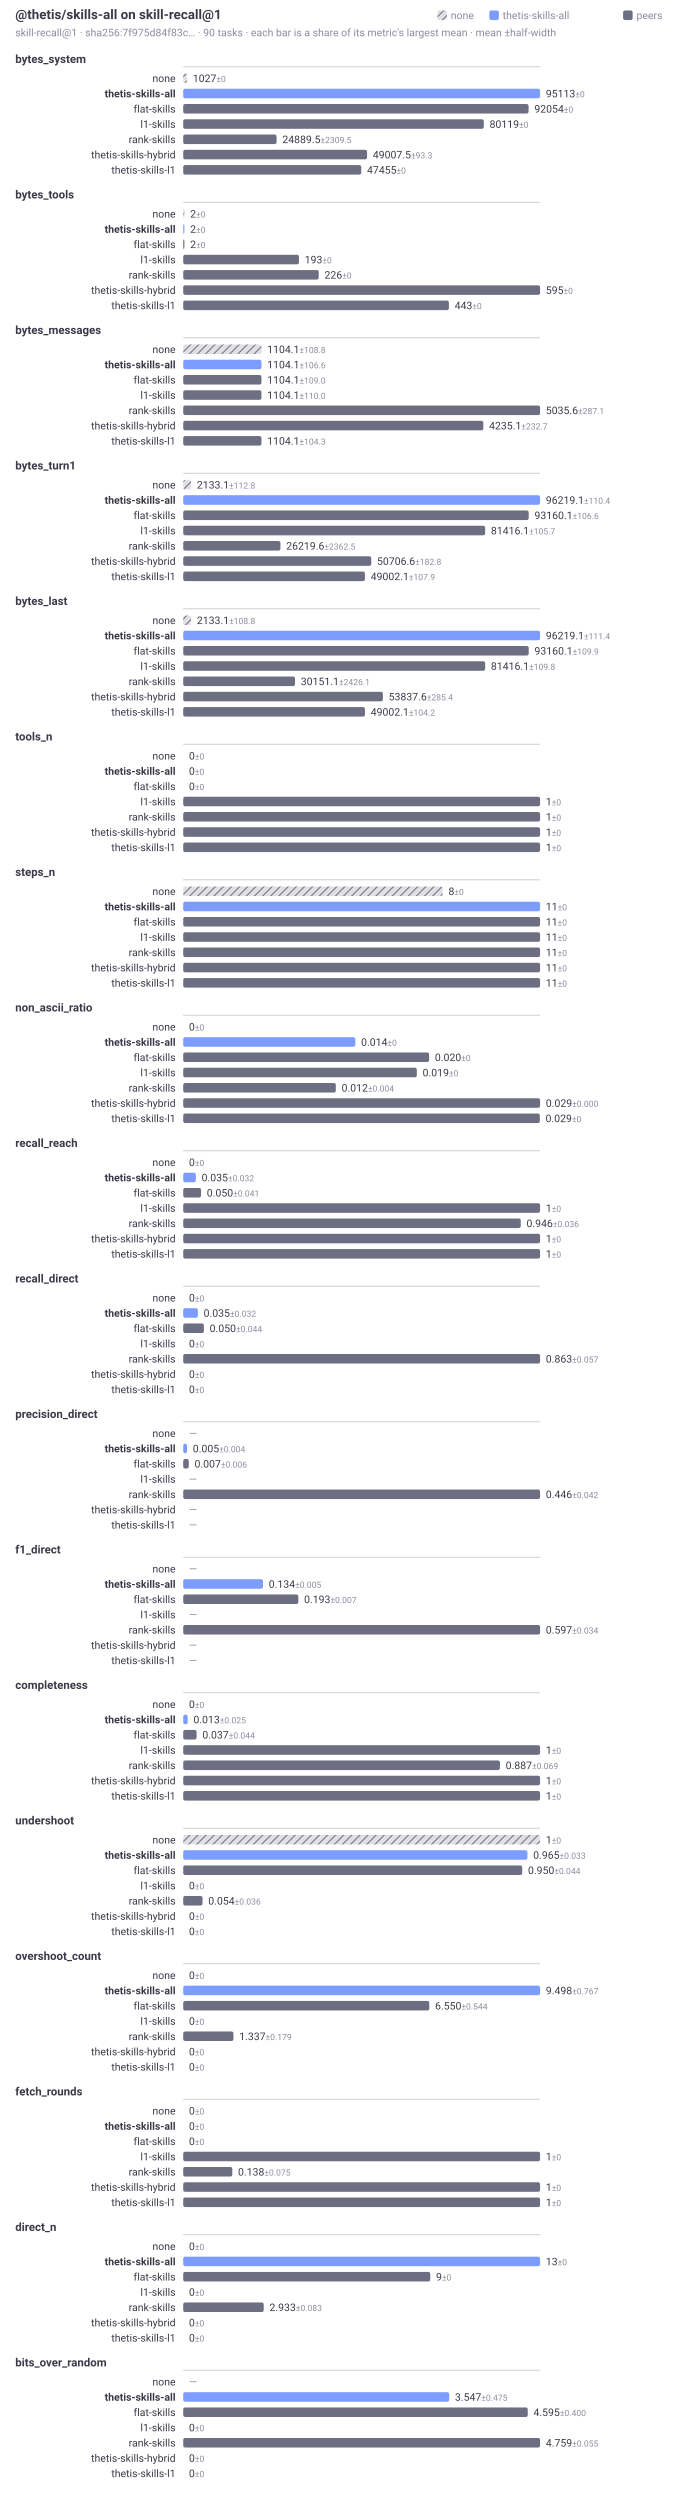
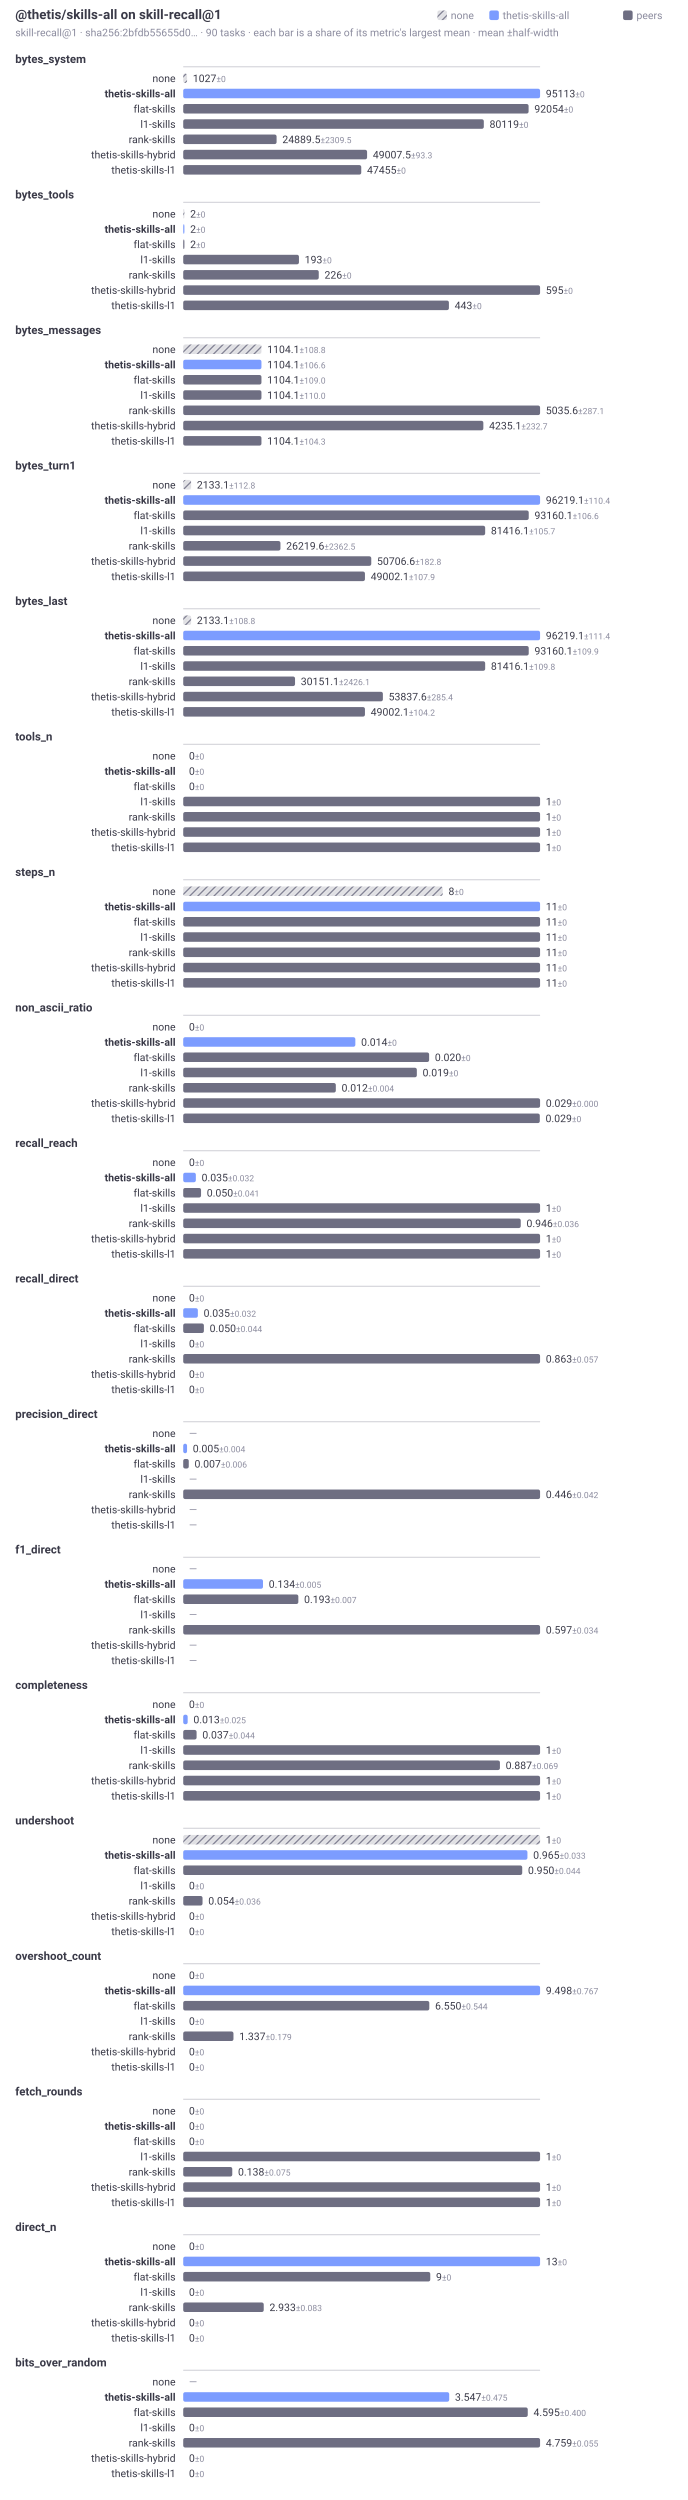
<svg xmlns="http://www.w3.org/2000/svg" width="720" height="2620" viewBox="0 0 720 2620" role="img" aria-labelledby="t d" font-family="system-ui, -apple-system, Segoe UI, Roboto, sans-serif">
  <style>.t{fill:#3a3a48}.f{fill:#8b8b9e}@media (prefers-color-scheme:dark){.t{fill:#d2d2dc}.f{fill:#9a9aae}}</style>
  <defs>
    <pattern id="hatch" width="6" height="6" patternUnits="userSpaceOnUse" patternTransform="rotate(45)">
      <rect width="6" height="6" fill="#6e6e82" fill-opacity="0.22" />
      <line x1="0" y1="0" x2="0" y2="6" stroke="#6e6e82" stroke-width="2" />
    </pattern>
  </defs>
  <text class="t" x="16" y="20" font-size="14" font-weight="600">@thetis/skills-all on skill-recall@1</text>
-   <text class="f" x="16" y="38" font-size="11">skill-recall@1 · sha256:7f975d84f83c… · 90 tasks · each bar is a share of its metric's largest mean · mean ±half-width</text>
+   <text class="f" x="16" y="38" font-size="11">skill-recall@1 · sha256:2bfdb55655d0… · 90 tasks · each bar is a share of its metric's largest mean · mean ±half-width</text>
  <rect x="653" y="11" width="10" height="10" rx="2" fill="#6e6e82" />
  <text class="f" x="667" y="20" font-size="11">peers</text>
  <rect x="512.8" y="11" width="10" height="10" rx="2" fill="#7c9cff" />
  <text class="f" x="526.8" y="20" font-size="11">thetis-skills-all</text>
  <rect x="458.4" y="11" width="10" height="10" rx="2" fill="url(#hatch)" />
  <text class="f" x="472.4" y="20" font-size="11">none</text>
  <text class="t" x="16" y="66" font-size="12" font-weight="600">bytes_system</text>
  <line x1="192" y1="70" x2="566" y2="70" stroke="#6e6e82" stroke-opacity="0.35" stroke-width="1" />
  <text class="t" x="184" y="86" font-size="11" text-anchor="end">none</text>
  <rect x="192" y="77" width="4.04" height="10" rx="2" fill="url(#hatch)" />
  <text class="t" x="202.04" y="86" font-size="11">1027<tspan class="f" font-size="9"> ±0</tspan>
  </text>
  <text class="t" x="184" y="102" font-size="11" text-anchor="end" font-weight="600">thetis-skills-all</text>
  <rect x="192" y="93" width="374" height="10" rx="2" fill="#7c9cff" />
  <text class="t" x="572" y="102" font-size="11">95113<tspan class="f" font-size="9"> ±0</tspan>
  </text>
  <text class="t" x="184" y="118" font-size="11" text-anchor="end">flat-skills</text>
  <rect x="192" y="109" width="361.97" height="10" rx="2" fill="#6e6e82" />
  <text class="t" x="559.97" y="118" font-size="11">92054<tspan class="f" font-size="9"> ±0</tspan>
  </text>
  <text class="t" x="184" y="134" font-size="11" text-anchor="end">l1-skills</text>
  <rect x="192" y="125" width="315.04" height="10" rx="2" fill="#6e6e82" />
  <text class="t" x="513.04" y="134" font-size="11">80119<tspan class="f" font-size="9"> ±0</tspan>
  </text>
  <text class="t" x="184" y="150" font-size="11" text-anchor="end">rank-skills</text>
  <rect x="192" y="141" width="97.87" height="10" rx="2" fill="#6e6e82" />
  <text class="t" x="295.87" y="150" font-size="11">24889.5<tspan class="f" font-size="9"> ±2309.5</tspan>
  </text>
  <text class="t" x="184" y="166" font-size="11" text-anchor="end">thetis-skills-hybrid</text>
  <rect x="192" y="157" width="192.71" height="10" rx="2" fill="#6e6e82" />
  <text class="t" x="390.71" y="166" font-size="11">49007.5<tspan class="f" font-size="9"> ±93.3</tspan>
  </text>
  <text class="t" x="184" y="182" font-size="11" text-anchor="end">thetis-skills-l1</text>
  <rect x="192" y="173" width="186.6" height="10" rx="2" fill="#6e6e82" />
  <text class="t" x="384.6" y="182" font-size="11">47455<tspan class="f" font-size="9"> ±0</tspan>
  </text>
  <text class="t" x="16" y="208" font-size="12" font-weight="600">bytes_tools</text>
  <line x1="192" y1="212" x2="566" y2="212" stroke="#6e6e82" stroke-opacity="0.35" stroke-width="1" />
  <text class="t" x="184" y="228" font-size="11" text-anchor="end">none</text>
  <rect x="192" y="219" width="1.26" height="10" rx="2" fill="url(#hatch)" />
  <text class="t" x="199.26" y="228" font-size="11">2<tspan class="f" font-size="9"> ±0</tspan>
  </text>
  <text class="t" x="184" y="244" font-size="11" text-anchor="end" font-weight="600">thetis-skills-all</text>
  <rect x="192" y="235" width="1.26" height="10" rx="2" fill="#7c9cff" />
  <text class="t" x="199.26" y="244" font-size="11">2<tspan class="f" font-size="9"> ±0</tspan>
  </text>
  <text class="t" x="184" y="260" font-size="11" text-anchor="end">flat-skills</text>
  <rect x="192" y="251" width="1.26" height="10" rx="2" fill="#6e6e82" />
  <text class="t" x="199.26" y="260" font-size="11">2<tspan class="f" font-size="9"> ±0</tspan>
  </text>
  <text class="t" x="184" y="276" font-size="11" text-anchor="end">l1-skills</text>
  <rect x="192" y="267" width="121.31" height="10" rx="2" fill="#6e6e82" />
  <text class="t" x="319.31" y="276" font-size="11">193<tspan class="f" font-size="9"> ±0</tspan>
  </text>
  <text class="t" x="184" y="292" font-size="11" text-anchor="end">rank-skills</text>
  <rect x="192" y="283" width="142.06" height="10" rx="2" fill="#6e6e82" />
  <text class="t" x="340.06" y="292" font-size="11">226<tspan class="f" font-size="9"> ±0</tspan>
  </text>
  <text class="t" x="184" y="308" font-size="11" text-anchor="end">thetis-skills-hybrid</text>
  <rect x="192" y="299" width="374" height="10" rx="2" fill="#6e6e82" />
  <text class="t" x="572" y="308" font-size="11">595<tspan class="f" font-size="9"> ±0</tspan>
  </text>
  <text class="t" x="184" y="324" font-size="11" text-anchor="end">thetis-skills-l1</text>
  <rect x="192" y="315" width="278.46" height="10" rx="2" fill="#6e6e82" />
  <text class="t" x="476.46" y="324" font-size="11">443<tspan class="f" font-size="9"> ±0</tspan>
  </text>
  <text class="t" x="16" y="350" font-size="12" font-weight="600">bytes_messages</text>
  <line x1="192" y1="354" x2="566" y2="354" stroke="#6e6e82" stroke-opacity="0.35" stroke-width="1" />
  <text class="t" x="184" y="370" font-size="11" text-anchor="end">none</text>
  <rect x="192" y="361" width="82" height="10" rx="2" fill="url(#hatch)" />
  <text class="t" x="280" y="370" font-size="11">1104.1<tspan class="f" font-size="9"> ±108.8</tspan>
  </text>
  <text class="t" x="184" y="386" font-size="11" text-anchor="end" font-weight="600">thetis-skills-all</text>
  <rect x="192" y="377" width="82" height="10" rx="2" fill="#7c9cff" />
  <text class="t" x="280" y="386" font-size="11">1104.1<tspan class="f" font-size="9"> ±106.6</tspan>
  </text>
  <text class="t" x="184" y="402" font-size="11" text-anchor="end">flat-skills</text>
  <rect x="192" y="393" width="82" height="10" rx="2" fill="#6e6e82" />
  <text class="t" x="280" y="402" font-size="11">1104.1<tspan class="f" font-size="9"> ±109.0</tspan>
  </text>
  <text class="t" x="184" y="418" font-size="11" text-anchor="end">l1-skills</text>
  <rect x="192" y="409" width="82" height="10" rx="2" fill="#6e6e82" />
  <text class="t" x="280" y="418" font-size="11">1104.1<tspan class="f" font-size="9"> ±110.0</tspan>
  </text>
  <text class="t" x="184" y="434" font-size="11" text-anchor="end">rank-skills</text>
  <rect x="192" y="425" width="374" height="10" rx="2" fill="#6e6e82" />
  <text class="t" x="572" y="434" font-size="11">5035.6<tspan class="f" font-size="9"> ±287.1</tspan>
  </text>
  <text class="t" x="184" y="450" font-size="11" text-anchor="end">thetis-skills-hybrid</text>
  <rect x="192" y="441" width="314.55" height="10" rx="2" fill="#6e6e82" />
  <text class="t" x="512.55" y="450" font-size="11">4235.1<tspan class="f" font-size="9"> ±232.7</tspan>
  </text>
  <text class="t" x="184" y="466" font-size="11" text-anchor="end">thetis-skills-l1</text>
  <rect x="192" y="457" width="82" height="10" rx="2" fill="#6e6e82" />
  <text class="t" x="280" y="466" font-size="11">1104.1<tspan class="f" font-size="9"> ±104.3</tspan>
  </text>
  <text class="t" x="16" y="492" font-size="12" font-weight="600">bytes_turn1</text>
  <line x1="192" y1="496" x2="566" y2="496" stroke="#6e6e82" stroke-opacity="0.35" stroke-width="1" />
  <text class="t" x="184" y="512" font-size="11" text-anchor="end">none</text>
  <rect x="192" y="503" width="8.29" height="10" rx="2" fill="url(#hatch)" />
  <text class="t" x="206.29" y="512" font-size="11">2133.1<tspan class="f" font-size="9"> ±112.8</tspan>
  </text>
  <text class="t" x="184" y="528" font-size="11" text-anchor="end" font-weight="600">thetis-skills-all</text>
  <rect x="192" y="519" width="374" height="10" rx="2" fill="#7c9cff" />
  <text class="t" x="572" y="528" font-size="11">96219.1<tspan class="f" font-size="9"> ±110.4</tspan>
  </text>
  <text class="t" x="184" y="544" font-size="11" text-anchor="end">flat-skills</text>
  <rect x="192" y="535" width="362.11" height="10" rx="2" fill="#6e6e82" />
  <text class="t" x="560.11" y="544" font-size="11">93160.1<tspan class="f" font-size="9"> ±106.6</tspan>
  </text>
  <text class="t" x="184" y="560" font-size="11" text-anchor="end">l1-skills</text>
  <rect x="192" y="551" width="316.46" height="10" rx="2" fill="#6e6e82" />
  <text class="t" x="514.46" y="560" font-size="11">81416.1<tspan class="f" font-size="9"> ±105.7</tspan>
  </text>
  <text class="t" x="184" y="576" font-size="11" text-anchor="end">rank-skills</text>
  <rect x="192" y="567" width="101.91" height="10" rx="2" fill="#6e6e82" />
  <text class="t" x="299.91" y="576" font-size="11">26219.6<tspan class="f" font-size="9"> ±2362.5</tspan>
  </text>
  <text class="t" x="184" y="592" font-size="11" text-anchor="end">thetis-skills-hybrid</text>
  <rect x="192" y="583" width="197.09" height="10" rx="2" fill="#6e6e82" />
  <text class="t" x="395.09" y="592" font-size="11">50706.6<tspan class="f" font-size="9"> ±182.8</tspan>
  </text>
  <text class="t" x="184" y="608" font-size="11" text-anchor="end">thetis-skills-l1</text>
  <rect x="192" y="599" width="190.47" height="10" rx="2" fill="#6e6e82" />
  <text class="t" x="388.47" y="608" font-size="11">49002.1<tspan class="f" font-size="9"> ±107.9</tspan>
  </text>
  <text class="t" x="16" y="634" font-size="12" font-weight="600">bytes_last</text>
  <line x1="192" y1="638" x2="566" y2="638" stroke="#6e6e82" stroke-opacity="0.35" stroke-width="1" />
  <text class="t" x="184" y="654" font-size="11" text-anchor="end">none</text>
  <rect x="192" y="645" width="8.29" height="10" rx="2" fill="url(#hatch)" />
  <text class="t" x="206.29" y="654" font-size="11">2133.1<tspan class="f" font-size="9"> ±108.8</tspan>
  </text>
  <text class="t" x="184" y="670" font-size="11" text-anchor="end" font-weight="600">thetis-skills-all</text>
  <rect x="192" y="661" width="374" height="10" rx="2" fill="#7c9cff" />
  <text class="t" x="572" y="670" font-size="11">96219.1<tspan class="f" font-size="9"> ±111.4</tspan>
  </text>
  <text class="t" x="184" y="686" font-size="11" text-anchor="end">flat-skills</text>
  <rect x="192" y="677" width="362.11" height="10" rx="2" fill="#6e6e82" />
  <text class="t" x="560.11" y="686" font-size="11">93160.1<tspan class="f" font-size="9"> ±109.9</tspan>
  </text>
  <text class="t" x="184" y="702" font-size="11" text-anchor="end">l1-skills</text>
  <rect x="192" y="693" width="316.46" height="10" rx="2" fill="#6e6e82" />
  <text class="t" x="514.46" y="702" font-size="11">81416.1<tspan class="f" font-size="9"> ±109.8</tspan>
  </text>
  <text class="t" x="184" y="718" font-size="11" text-anchor="end">rank-skills</text>
  <rect x="192" y="709" width="117.2" height="10" rx="2" fill="#6e6e82" />
  <text class="t" x="315.2" y="718" font-size="11">30151.1<tspan class="f" font-size="9"> ±2426.1</tspan>
  </text>
  <text class="t" x="184" y="734" font-size="11" text-anchor="end">thetis-skills-hybrid</text>
  <rect x="192" y="725" width="209.26" height="10" rx="2" fill="#6e6e82" />
  <text class="t" x="407.26" y="734" font-size="11">53837.6<tspan class="f" font-size="9"> ±285.4</tspan>
  </text>
  <text class="t" x="184" y="750" font-size="11" text-anchor="end">thetis-skills-l1</text>
  <rect x="192" y="741" width="190.47" height="10" rx="2" fill="#6e6e82" />
  <text class="t" x="388.47" y="750" font-size="11">49002.1<tspan class="f" font-size="9"> ±104.2</tspan>
  </text>
  <text class="t" x="16" y="776" font-size="12" font-weight="600">tools_n</text>
  <line x1="192" y1="780" x2="566" y2="780" stroke="#6e6e82" stroke-opacity="0.35" stroke-width="1" />
  <text class="t" x="184" y="796" font-size="11" text-anchor="end">none</text>
  <rect x="192" y="787" width="0" height="10" rx="2" fill="url(#hatch)" />
  <text class="t" x="198" y="796" font-size="11">0<tspan class="f" font-size="9"> ±0</tspan>
  </text>
  <text class="t" x="184" y="812" font-size="11" text-anchor="end" font-weight="600">thetis-skills-all</text>
  <rect x="192" y="803" width="0" height="10" rx="2" fill="#7c9cff" />
  <text class="t" x="198" y="812" font-size="11">0<tspan class="f" font-size="9"> ±0</tspan>
  </text>
  <text class="t" x="184" y="828" font-size="11" text-anchor="end">flat-skills</text>
  <rect x="192" y="819" width="0" height="10" rx="2" fill="#6e6e82" />
  <text class="t" x="198" y="828" font-size="11">0<tspan class="f" font-size="9"> ±0</tspan>
  </text>
  <text class="t" x="184" y="844" font-size="11" text-anchor="end">l1-skills</text>
  <rect x="192" y="835" width="374" height="10" rx="2" fill="#6e6e82" />
  <text class="t" x="572" y="844" font-size="11">1<tspan class="f" font-size="9"> ±0</tspan>
  </text>
  <text class="t" x="184" y="860" font-size="11" text-anchor="end">rank-skills</text>
  <rect x="192" y="851" width="374" height="10" rx="2" fill="#6e6e82" />
  <text class="t" x="572" y="860" font-size="11">1<tspan class="f" font-size="9"> ±0</tspan>
  </text>
  <text class="t" x="184" y="876" font-size="11" text-anchor="end">thetis-skills-hybrid</text>
  <rect x="192" y="867" width="374" height="10" rx="2" fill="#6e6e82" />
  <text class="t" x="572" y="876" font-size="11">1<tspan class="f" font-size="9"> ±0</tspan>
  </text>
  <text class="t" x="184" y="892" font-size="11" text-anchor="end">thetis-skills-l1</text>
  <rect x="192" y="883" width="374" height="10" rx="2" fill="#6e6e82" />
  <text class="t" x="572" y="892" font-size="11">1<tspan class="f" font-size="9"> ±0</tspan>
  </text>
  <text class="t" x="16" y="918" font-size="12" font-weight="600">steps_n</text>
  <line x1="192" y1="922" x2="566" y2="922" stroke="#6e6e82" stroke-opacity="0.35" stroke-width="1" />
  <text class="t" x="184" y="938" font-size="11" text-anchor="end">none</text>
  <rect x="192" y="929" width="272" height="10" rx="2" fill="url(#hatch)" />
  <text class="t" x="470" y="938" font-size="11">8<tspan class="f" font-size="9"> ±0</tspan>
  </text>
  <text class="t" x="184" y="954" font-size="11" text-anchor="end" font-weight="600">thetis-skills-all</text>
  <rect x="192" y="945" width="374" height="10" rx="2" fill="#7c9cff" />
  <text class="t" x="572" y="954" font-size="11">11<tspan class="f" font-size="9"> ±0</tspan>
  </text>
  <text class="t" x="184" y="970" font-size="11" text-anchor="end">flat-skills</text>
  <rect x="192" y="961" width="374" height="10" rx="2" fill="#6e6e82" />
  <text class="t" x="572" y="970" font-size="11">11<tspan class="f" font-size="9"> ±0</tspan>
  </text>
  <text class="t" x="184" y="986" font-size="11" text-anchor="end">l1-skills</text>
  <rect x="192" y="977" width="374" height="10" rx="2" fill="#6e6e82" />
  <text class="t" x="572" y="986" font-size="11">11<tspan class="f" font-size="9"> ±0</tspan>
  </text>
  <text class="t" x="184" y="1002" font-size="11" text-anchor="end">rank-skills</text>
  <rect x="192" y="993" width="374" height="10" rx="2" fill="#6e6e82" />
  <text class="t" x="572" y="1002" font-size="11">11<tspan class="f" font-size="9"> ±0</tspan>
  </text>
  <text class="t" x="184" y="1018" font-size="11" text-anchor="end">thetis-skills-hybrid</text>
  <rect x="192" y="1009" width="374" height="10" rx="2" fill="#6e6e82" />
  <text class="t" x="572" y="1018" font-size="11">11<tspan class="f" font-size="9"> ±0</tspan>
  </text>
  <text class="t" x="184" y="1034" font-size="11" text-anchor="end">thetis-skills-l1</text>
  <rect x="192" y="1025" width="374" height="10" rx="2" fill="#6e6e82" />
  <text class="t" x="572" y="1034" font-size="11">11<tspan class="f" font-size="9"> ±0</tspan>
  </text>
  <text class="t" x="16" y="1060" font-size="12" font-weight="600">non_ascii_ratio</text>
  <line x1="192" y1="1064" x2="566" y2="1064" stroke="#6e6e82" stroke-opacity="0.35" stroke-width="1" />
  <text class="t" x="184" y="1080" font-size="11" text-anchor="end">none</text>
  <rect x="192" y="1071" width="0" height="10" rx="2" fill="url(#hatch)" />
  <text class="t" x="198" y="1080" font-size="11">0<tspan class="f" font-size="9"> ±0</tspan>
  </text>
  <text class="t" x="184" y="1096" font-size="11" text-anchor="end" font-weight="600">thetis-skills-all</text>
  <rect x="192" y="1087" width="180.41" height="10" rx="2" fill="#7c9cff" />
  <text class="t" x="378.41" y="1096" font-size="11">0.014<tspan class="f" font-size="9"> ±0</tspan>
  </text>
  <text class="t" x="184" y="1112" font-size="11" text-anchor="end">flat-skills</text>
  <rect x="192" y="1103" width="257.73" height="10" rx="2" fill="#6e6e82" />
  <text class="t" x="455.73" y="1112" font-size="11">0.020<tspan class="f" font-size="9"> ±0</tspan>
  </text>
  <text class="t" x="184" y="1128" font-size="11" text-anchor="end">l1-skills</text>
  <rect x="192" y="1119" width="244.85" height="10" rx="2" fill="#6e6e82" />
  <text class="t" x="442.85" y="1128" font-size="11">0.019<tspan class="f" font-size="9"> ±0</tspan>
  </text>
  <text class="t" x="184" y="1144" font-size="11" text-anchor="end">rank-skills</text>
  <rect x="192" y="1135" width="159.94" height="10" rx="2" fill="#6e6e82" />
  <text class="t" x="357.94" y="1144" font-size="11">0.012<tspan class="f" font-size="9"> ±0.004</tspan>
  </text>
  <text class="t" x="184" y="1160" font-size="11" text-anchor="end">thetis-skills-hybrid</text>
  <rect x="192" y="1151" width="374" height="10" rx="2" fill="#6e6e82" />
  <text class="t" x="572" y="1160" font-size="11">0.029<tspan class="f" font-size="9"> ±0.000</tspan>
  </text>
  <text class="t" x="184" y="1176" font-size="11" text-anchor="end">thetis-skills-l1</text>
  <rect x="192" y="1167" width="373.71" height="10" rx="2" fill="#6e6e82" />
  <text class="t" x="571.71" y="1176" font-size="11">0.029<tspan class="f" font-size="9"> ±0</tspan>
  </text>
  <text class="t" x="16" y="1202" font-size="12" font-weight="600">recall_reach</text>
  <line x1="192" y1="1206" x2="566" y2="1206" stroke="#6e6e82" stroke-opacity="0.35" stroke-width="1" />
  <text class="t" x="184" y="1222" font-size="11" text-anchor="end">none</text>
  <rect x="192" y="1213" width="0" height="10" rx="2" fill="url(#hatch)" />
  <text class="t" x="198" y="1222" font-size="11">0<tspan class="f" font-size="9"> ±0</tspan>
  </text>
  <text class="t" x="184" y="1238" font-size="11" text-anchor="end" font-weight="600">thetis-skills-all</text>
  <rect x="192" y="1229" width="13.25" height="10" rx="2" fill="#7c9cff" />
  <text class="t" x="211.25" y="1238" font-size="11">0.035<tspan class="f" font-size="9"> ±0.032</tspan>
  </text>
  <text class="t" x="184" y="1254" font-size="11" text-anchor="end">flat-skills</text>
  <rect x="192" y="1245" width="18.7" height="10" rx="2" fill="#6e6e82" />
  <text class="t" x="216.7" y="1254" font-size="11">0.050<tspan class="f" font-size="9"> ±0.041</tspan>
  </text>
  <text class="t" x="184" y="1270" font-size="11" text-anchor="end">l1-skills</text>
  <rect x="192" y="1261" width="374" height="10" rx="2" fill="#6e6e82" />
  <text class="t" x="572" y="1270" font-size="11">1<tspan class="f" font-size="9"> ±0</tspan>
  </text>
  <text class="t" x="184" y="1286" font-size="11" text-anchor="end">rank-skills</text>
  <rect x="192" y="1277" width="353.74" height="10" rx="2" fill="#6e6e82" />
  <text class="t" x="551.74" y="1286" font-size="11">0.946<tspan class="f" font-size="9"> ±0.036</tspan>
  </text>
  <text class="t" x="184" y="1302" font-size="11" text-anchor="end">thetis-skills-hybrid</text>
  <rect x="192" y="1293" width="374" height="10" rx="2" fill="#6e6e82" />
  <text class="t" x="572" y="1302" font-size="11">1<tspan class="f" font-size="9"> ±0</tspan>
  </text>
  <text class="t" x="184" y="1318" font-size="11" text-anchor="end">thetis-skills-l1</text>
  <rect x="192" y="1309" width="374" height="10" rx="2" fill="#6e6e82" />
  <text class="t" x="572" y="1318" font-size="11">1<tspan class="f" font-size="9"> ±0</tspan>
  </text>
  <text class="t" x="16" y="1344" font-size="12" font-weight="600">recall_direct</text>
  <line x1="192" y1="1348" x2="566" y2="1348" stroke="#6e6e82" stroke-opacity="0.35" stroke-width="1" />
  <text class="t" x="184" y="1364" font-size="11" text-anchor="end">none</text>
  <rect x="192" y="1355" width="0" height="10" rx="2" fill="url(#hatch)" />
  <text class="t" x="198" y="1364" font-size="11">0<tspan class="f" font-size="9"> ±0</tspan>
  </text>
  <text class="t" x="184" y="1380" font-size="11" text-anchor="end" font-weight="600">thetis-skills-all</text>
  <rect x="192" y="1371" width="15.36" height="10" rx="2" fill="#7c9cff" />
  <text class="t" x="213.36" y="1380" font-size="11">0.035<tspan class="f" font-size="9"> ±0.032</tspan>
  </text>
  <text class="t" x="184" y="1396" font-size="11" text-anchor="end">flat-skills</text>
  <rect x="192" y="1387" width="21.68" height="10" rx="2" fill="#6e6e82" />
  <text class="t" x="219.68" y="1396" font-size="11">0.050<tspan class="f" font-size="9"> ±0.044</tspan>
  </text>
  <text class="t" x="184" y="1412" font-size="11" text-anchor="end">l1-skills</text>
  <rect x="192" y="1403" width="0" height="10" rx="2" fill="#6e6e82" />
  <text class="t" x="198" y="1412" font-size="11">0<tspan class="f" font-size="9"> ±0</tspan>
  </text>
  <text class="t" x="184" y="1428" font-size="11" text-anchor="end">rank-skills</text>
  <rect x="192" y="1419" width="374" height="10" rx="2" fill="#6e6e82" />
  <text class="t" x="572" y="1428" font-size="11">0.863<tspan class="f" font-size="9"> ±0.057</tspan>
  </text>
  <text class="t" x="184" y="1444" font-size="11" text-anchor="end">thetis-skills-hybrid</text>
  <rect x="192" y="1435" width="0" height="10" rx="2" fill="#6e6e82" />
  <text class="t" x="198" y="1444" font-size="11">0<tspan class="f" font-size="9"> ±0</tspan>
  </text>
  <text class="t" x="184" y="1460" font-size="11" text-anchor="end">thetis-skills-l1</text>
  <rect x="192" y="1451" width="0" height="10" rx="2" fill="#6e6e82" />
  <text class="t" x="198" y="1460" font-size="11">0<tspan class="f" font-size="9"> ±0</tspan>
  </text>
  <text class="t" x="16" y="1486" font-size="12" font-weight="600">precision_direct</text>
  <line x1="192" y1="1490" x2="566" y2="1490" stroke="#6e6e82" stroke-opacity="0.35" stroke-width="1" />
  <text class="t" x="184" y="1506" font-size="11" text-anchor="end">none</text>
  <rect x="192" y="1497" width="0" height="10" rx="2" fill="url(#hatch)" />
  <text class="f" x="198" y="1506" font-size="11">—</text>
  <text class="t" x="184" y="1522" font-size="11" text-anchor="end" font-weight="600">thetis-skills-all</text>
  <rect x="192" y="1513" width="4.03" height="10" rx="2" fill="#7c9cff" />
  <text class="t" x="202.03" y="1522" font-size="11">0.005<tspan class="f" font-size="9"> ±0.004</tspan>
  </text>
  <text class="t" x="184" y="1538" font-size="11" text-anchor="end">flat-skills</text>
  <rect x="192" y="1529" width="5.83" height="10" rx="2" fill="#6e6e82" />
  <text class="t" x="203.83" y="1538" font-size="11">0.007<tspan class="f" font-size="9"> ±0.006</tspan>
  </text>
  <text class="t" x="184" y="1554" font-size="11" text-anchor="end">l1-skills</text>
  <rect x="192" y="1545" width="0" height="10" rx="2" fill="#6e6e82" />
  <text class="f" x="198" y="1554" font-size="11">—</text>
  <text class="t" x="184" y="1570" font-size="11" text-anchor="end">rank-skills</text>
  <rect x="192" y="1561" width="374" height="10" rx="2" fill="#6e6e82" />
  <text class="t" x="572" y="1570" font-size="11">0.446<tspan class="f" font-size="9"> ±0.042</tspan>
  </text>
  <text class="t" x="184" y="1586" font-size="11" text-anchor="end">thetis-skills-hybrid</text>
  <rect x="192" y="1577" width="0" height="10" rx="2" fill="#6e6e82" />
  <text class="f" x="198" y="1586" font-size="11">—</text>
  <text class="t" x="184" y="1602" font-size="11" text-anchor="end">thetis-skills-l1</text>
  <rect x="192" y="1593" width="0" height="10" rx="2" fill="#6e6e82" />
  <text class="f" x="198" y="1602" font-size="11">—</text>
  <text class="t" x="16" y="1628" font-size="12" font-weight="600">f1_direct</text>
  <line x1="192" y1="1632" x2="566" y2="1632" stroke="#6e6e82" stroke-opacity="0.35" stroke-width="1" />
  <text class="t" x="184" y="1648" font-size="11" text-anchor="end">none</text>
  <rect x="192" y="1639" width="0" height="10" rx="2" fill="url(#hatch)" />
  <text class="f" x="198" y="1648" font-size="11">—</text>
  <text class="t" x="184" y="1664" font-size="11" text-anchor="end" font-weight="600">thetis-skills-all</text>
  <rect x="192" y="1655" width="83.63" height="10" rx="2" fill="#7c9cff" />
  <text class="t" x="281.63" y="1664" font-size="11">0.134<tspan class="f" font-size="9"> ±0.005</tspan>
  </text>
  <text class="t" x="184" y="1680" font-size="11" text-anchor="end">flat-skills</text>
  <rect x="192" y="1671" width="120.66" height="10" rx="2" fill="#6e6e82" />
  <text class="t" x="318.66" y="1680" font-size="11">0.193<tspan class="f" font-size="9"> ±0.007</tspan>
  </text>
  <text class="t" x="184" y="1696" font-size="11" text-anchor="end">l1-skills</text>
  <rect x="192" y="1687" width="0" height="10" rx="2" fill="#6e6e82" />
  <text class="f" x="198" y="1696" font-size="11">—</text>
  <text class="t" x="184" y="1712" font-size="11" text-anchor="end">rank-skills</text>
  <rect x="192" y="1703" width="374" height="10" rx="2" fill="#6e6e82" />
  <text class="t" x="572" y="1712" font-size="11">0.597<tspan class="f" font-size="9"> ±0.034</tspan>
  </text>
  <text class="t" x="184" y="1728" font-size="11" text-anchor="end">thetis-skills-hybrid</text>
  <rect x="192" y="1719" width="0" height="10" rx="2" fill="#6e6e82" />
  <text class="f" x="198" y="1728" font-size="11">—</text>
  <text class="t" x="184" y="1744" font-size="11" text-anchor="end">thetis-skills-l1</text>
  <rect x="192" y="1735" width="0" height="10" rx="2" fill="#6e6e82" />
  <text class="f" x="198" y="1744" font-size="11">—</text>
  <text class="t" x="16" y="1770" font-size="12" font-weight="600">completeness</text>
  <line x1="192" y1="1774" x2="566" y2="1774" stroke="#6e6e82" stroke-opacity="0.35" stroke-width="1" />
  <text class="t" x="184" y="1790" font-size="11" text-anchor="end">none</text>
  <rect x="192" y="1781" width="0" height="10" rx="2" fill="url(#hatch)" />
  <text class="t" x="198" y="1790" font-size="11">0<tspan class="f" font-size="9"> ±0</tspan>
  </text>
  <text class="t" x="184" y="1806" font-size="11" text-anchor="end" font-weight="600">thetis-skills-all</text>
  <rect x="192" y="1797" width="4.68" height="10" rx="2" fill="#7c9cff" />
  <text class="t" x="202.68" y="1806" font-size="11">0.013<tspan class="f" font-size="9"> ±0.025</tspan>
  </text>
  <text class="t" x="184" y="1822" font-size="11" text-anchor="end">flat-skills</text>
  <rect x="192" y="1813" width="14.03" height="10" rx="2" fill="#6e6e82" />
  <text class="t" x="212.03" y="1822" font-size="11">0.037<tspan class="f" font-size="9"> ±0.044</tspan>
  </text>
  <text class="t" x="184" y="1838" font-size="11" text-anchor="end">l1-skills</text>
  <rect x="192" y="1829" width="374" height="10" rx="2" fill="#6e6e82" />
  <text class="t" x="572" y="1838" font-size="11">1<tspan class="f" font-size="9"> ±0</tspan>
  </text>
  <text class="t" x="184" y="1854" font-size="11" text-anchor="end">rank-skills</text>
  <rect x="192" y="1845" width="331.93" height="10" rx="2" fill="#6e6e82" />
  <text class="t" x="529.92" y="1854" font-size="11">0.887<tspan class="f" font-size="9"> ±0.069</tspan>
  </text>
  <text class="t" x="184" y="1870" font-size="11" text-anchor="end">thetis-skills-hybrid</text>
  <rect x="192" y="1861" width="374" height="10" rx="2" fill="#6e6e82" />
  <text class="t" x="572" y="1870" font-size="11">1<tspan class="f" font-size="9"> ±0</tspan>
  </text>
  <text class="t" x="184" y="1886" font-size="11" text-anchor="end">thetis-skills-l1</text>
  <rect x="192" y="1877" width="374" height="10" rx="2" fill="#6e6e82" />
  <text class="t" x="572" y="1886" font-size="11">1<tspan class="f" font-size="9"> ±0</tspan>
  </text>
  <text class="t" x="16" y="1912" font-size="12" font-weight="600">undershoot</text>
  <line x1="192" y1="1916" x2="566" y2="1916" stroke="#6e6e82" stroke-opacity="0.35" stroke-width="1" />
  <text class="t" x="184" y="1932" font-size="11" text-anchor="end">none</text>
  <rect x="192" y="1923" width="374" height="10" rx="2" fill="url(#hatch)" />
  <text class="t" x="572" y="1932" font-size="11">1<tspan class="f" font-size="9"> ±0</tspan>
  </text>
  <text class="t" x="184" y="1948" font-size="11" text-anchor="end" font-weight="600">thetis-skills-all</text>
  <rect x="192" y="1939" width="360.75" height="10" rx="2" fill="#7c9cff" />
  <text class="t" x="558.75" y="1948" font-size="11">0.965<tspan class="f" font-size="9"> ±0.033</tspan>
  </text>
  <text class="t" x="184" y="1964" font-size="11" text-anchor="end">flat-skills</text>
  <rect x="192" y="1955" width="355.3" height="10" rx="2" fill="#6e6e82" />
  <text class="t" x="553.3" y="1964" font-size="11">0.950<tspan class="f" font-size="9"> ±0.044</tspan>
  </text>
  <text class="t" x="184" y="1980" font-size="11" text-anchor="end">l1-skills</text>
  <rect x="192" y="1971" width="0" height="10" rx="2" fill="#6e6e82" />
  <text class="t" x="198" y="1980" font-size="11">0<tspan class="f" font-size="9"> ±0</tspan>
  </text>
  <text class="t" x="184" y="1996" font-size="11" text-anchor="end">rank-skills</text>
  <rect x="192" y="1987" width="20.26" height="10" rx="2" fill="#6e6e82" />
  <text class="t" x="218.26" y="1996" font-size="11">0.054<tspan class="f" font-size="9"> ±0.036</tspan>
  </text>
  <text class="t" x="184" y="2012" font-size="11" text-anchor="end">thetis-skills-hybrid</text>
  <rect x="192" y="2003" width="0" height="10" rx="2" fill="#6e6e82" />
  <text class="t" x="198" y="2012" font-size="11">0<tspan class="f" font-size="9"> ±0</tspan>
  </text>
  <text class="t" x="184" y="2028" font-size="11" text-anchor="end">thetis-skills-l1</text>
  <rect x="192" y="2019" width="0" height="10" rx="2" fill="#6e6e82" />
  <text class="t" x="198" y="2028" font-size="11">0<tspan class="f" font-size="9"> ±0</tspan>
  </text>
  <text class="t" x="16" y="2054" font-size="12" font-weight="600">overshoot_count</text>
  <line x1="192" y1="2058" x2="566" y2="2058" stroke="#6e6e82" stroke-opacity="0.35" stroke-width="1" />
  <text class="t" x="184" y="2074" font-size="11" text-anchor="end">none</text>
  <rect x="192" y="2065" width="0" height="10" rx="2" fill="url(#hatch)" />
  <text class="t" x="198" y="2074" font-size="11">0<tspan class="f" font-size="9"> ±0</tspan>
  </text>
  <text class="t" x="184" y="2090" font-size="11" text-anchor="end" font-weight="600">thetis-skills-all</text>
  <rect x="192" y="2081" width="374" height="10" rx="2" fill="#7c9cff" />
  <text class="t" x="572" y="2090" font-size="11">9.498<tspan class="f" font-size="9"> ±0.767</tspan>
  </text>
  <text class="t" x="184" y="2106" font-size="11" text-anchor="end">flat-skills</text>
  <rect x="192" y="2097" width="257.92" height="10" rx="2" fill="#6e6e82" />
  <text class="t" x="455.92" y="2106" font-size="11">6.550<tspan class="f" font-size="9"> ±0.544</tspan>
  </text>
  <text class="t" x="184" y="2122" font-size="11" text-anchor="end">l1-skills</text>
  <rect x="192" y="2113" width="0" height="10" rx="2" fill="#6e6e82" />
  <text class="t" x="198" y="2122" font-size="11">0<tspan class="f" font-size="9"> ±0</tspan>
  </text>
  <text class="t" x="184" y="2138" font-size="11" text-anchor="end">rank-skills</text>
  <rect x="192" y="2129" width="52.67" height="10" rx="2" fill="#6e6e82" />
  <text class="t" x="250.67" y="2138" font-size="11">1.337<tspan class="f" font-size="9"> ±0.179</tspan>
  </text>
  <text class="t" x="184" y="2154" font-size="11" text-anchor="end">thetis-skills-hybrid</text>
  <rect x="192" y="2145" width="0" height="10" rx="2" fill="#6e6e82" />
  <text class="t" x="198" y="2154" font-size="11">0<tspan class="f" font-size="9"> ±0</tspan>
  </text>
  <text class="t" x="184" y="2170" font-size="11" text-anchor="end">thetis-skills-l1</text>
  <rect x="192" y="2161" width="0" height="10" rx="2" fill="#6e6e82" />
  <text class="t" x="198" y="2170" font-size="11">0<tspan class="f" font-size="9"> ±0</tspan>
  </text>
  <text class="t" x="16" y="2196" font-size="12" font-weight="600">fetch_rounds</text>
  <line x1="192" y1="2200" x2="566" y2="2200" stroke="#6e6e82" stroke-opacity="0.35" stroke-width="1" />
  <text class="t" x="184" y="2216" font-size="11" text-anchor="end">none</text>
  <rect x="192" y="2207" width="0" height="10" rx="2" fill="url(#hatch)" />
  <text class="t" x="198" y="2216" font-size="11">0<tspan class="f" font-size="9"> ±0</tspan>
  </text>
  <text class="t" x="184" y="2232" font-size="11" text-anchor="end" font-weight="600">thetis-skills-all</text>
  <rect x="192" y="2223" width="0" height="10" rx="2" fill="#7c9cff" />
  <text class="t" x="198" y="2232" font-size="11">0<tspan class="f" font-size="9"> ±0</tspan>
  </text>
  <text class="t" x="184" y="2248" font-size="11" text-anchor="end">flat-skills</text>
  <rect x="192" y="2239" width="0" height="10" rx="2" fill="#6e6e82" />
  <text class="t" x="198" y="2248" font-size="11">0<tspan class="f" font-size="9"> ±0</tspan>
  </text>
  <text class="t" x="184" y="2264" font-size="11" text-anchor="end">l1-skills</text>
  <rect x="192" y="2255" width="374" height="10" rx="2" fill="#6e6e82" />
  <text class="t" x="572" y="2264" font-size="11">1<tspan class="f" font-size="9"> ±0</tspan>
  </text>
  <text class="t" x="184" y="2280" font-size="11" text-anchor="end">rank-skills</text>
  <rect x="192" y="2271" width="51.43" height="10" rx="2" fill="#6e6e82" />
  <text class="t" x="249.43" y="2280" font-size="11">0.138<tspan class="f" font-size="9"> ±0.075</tspan>
  </text>
  <text class="t" x="184" y="2296" font-size="11" text-anchor="end">thetis-skills-hybrid</text>
  <rect x="192" y="2287" width="374" height="10" rx="2" fill="#6e6e82" />
  <text class="t" x="572" y="2296" font-size="11">1<tspan class="f" font-size="9"> ±0</tspan>
  </text>
  <text class="t" x="184" y="2312" font-size="11" text-anchor="end">thetis-skills-l1</text>
  <rect x="192" y="2303" width="374" height="10" rx="2" fill="#6e6e82" />
  <text class="t" x="572" y="2312" font-size="11">1<tspan class="f" font-size="9"> ±0</tspan>
  </text>
  <text class="t" x="16" y="2338" font-size="12" font-weight="600">direct_n</text>
  <line x1="192" y1="2342" x2="566" y2="2342" stroke="#6e6e82" stroke-opacity="0.35" stroke-width="1" />
  <text class="t" x="184" y="2358" font-size="11" text-anchor="end">none</text>
  <rect x="192" y="2349" width="0" height="10" rx="2" fill="url(#hatch)" />
  <text class="t" x="198" y="2358" font-size="11">0<tspan class="f" font-size="9"> ±0</tspan>
  </text>
  <text class="t" x="184" y="2374" font-size="11" text-anchor="end" font-weight="600">thetis-skills-all</text>
  <rect x="192" y="2365" width="374" height="10" rx="2" fill="#7c9cff" />
  <text class="t" x="572" y="2374" font-size="11">13<tspan class="f" font-size="9"> ±0</tspan>
  </text>
  <text class="t" x="184" y="2390" font-size="11" text-anchor="end">flat-skills</text>
  <rect x="192" y="2381" width="258.92" height="10" rx="2" fill="#6e6e82" />
  <text class="t" x="456.92" y="2390" font-size="11">9<tspan class="f" font-size="9"> ±0</tspan>
  </text>
  <text class="t" x="184" y="2406" font-size="11" text-anchor="end">l1-skills</text>
  <rect x="192" y="2397" width="0" height="10" rx="2" fill="#6e6e82" />
  <text class="t" x="198" y="2406" font-size="11">0<tspan class="f" font-size="9"> ±0</tspan>
  </text>
  <text class="t" x="184" y="2422" font-size="11" text-anchor="end">rank-skills</text>
  <rect x="192" y="2413" width="84.39" height="10" rx="2" fill="#6e6e82" />
  <text class="t" x="282.39" y="2422" font-size="11">2.933<tspan class="f" font-size="9"> ±0.083</tspan>
  </text>
  <text class="t" x="184" y="2438" font-size="11" text-anchor="end">thetis-skills-hybrid</text>
  <rect x="192" y="2429" width="0" height="10" rx="2" fill="#6e6e82" />
  <text class="t" x="198" y="2438" font-size="11">0<tspan class="f" font-size="9"> ±0</tspan>
  </text>
  <text class="t" x="184" y="2454" font-size="11" text-anchor="end">thetis-skills-l1</text>
  <rect x="192" y="2445" width="0" height="10" rx="2" fill="#6e6e82" />
  <text class="t" x="198" y="2454" font-size="11">0<tspan class="f" font-size="9"> ±0</tspan>
  </text>
  <text class="t" x="16" y="2480" font-size="12" font-weight="600">bits_over_random</text>
  <line x1="192" y1="2484" x2="566" y2="2484" stroke="#6e6e82" stroke-opacity="0.35" stroke-width="1" />
  <text class="t" x="184" y="2500" font-size="11" text-anchor="end">none</text>
  <rect x="192" y="2491" width="0" height="10" rx="2" fill="url(#hatch)" />
  <text class="f" x="198" y="2500" font-size="11">—</text>
  <text class="t" x="184" y="2516" font-size="11" text-anchor="end" font-weight="600">thetis-skills-all</text>
  <rect x="192" y="2507" width="278.77" height="10" rx="2" fill="#7c9cff" />
  <text class="t" x="476.77" y="2516" font-size="11">3.547<tspan class="f" font-size="9"> ±0.475</tspan>
  </text>
  <text class="t" x="184" y="2532" font-size="11" text-anchor="end">flat-skills</text>
  <rect x="192" y="2523" width="361.09" height="10" rx="2" fill="#6e6e82" />
  <text class="t" x="559.09" y="2532" font-size="11">4.595<tspan class="f" font-size="9"> ±0.400</tspan>
  </text>
  <text class="t" x="184" y="2548" font-size="11" text-anchor="end">l1-skills</text>
  <rect x="192" y="2539" width="0" height="10" rx="2" fill="#6e6e82" />
  <text class="t" x="198" y="2548" font-size="11">0<tspan class="f" font-size="9"> ±0</tspan>
  </text>
  <text class="t" x="184" y="2564" font-size="11" text-anchor="end">rank-skills</text>
  <rect x="192" y="2555" width="374" height="10" rx="2" fill="#6e6e82" />
  <text class="t" x="572" y="2564" font-size="11">4.759<tspan class="f" font-size="9"> ±0.055</tspan>
  </text>
  <text class="t" x="184" y="2580" font-size="11" text-anchor="end">thetis-skills-hybrid</text>
  <rect x="192" y="2571" width="0" height="10" rx="2" fill="#6e6e82" />
  <text class="t" x="198" y="2580" font-size="11">0<tspan class="f" font-size="9"> ±0</tspan>
  </text>
  <text class="t" x="184" y="2596" font-size="11" text-anchor="end">thetis-skills-l1</text>
  <rect x="192" y="2587" width="0" height="10" rx="2" fill="#6e6e82" />
  <text class="t" x="198" y="2596" font-size="11">0<tspan class="f" font-size="9"> ±0</tspan>
  </text>
</svg>
